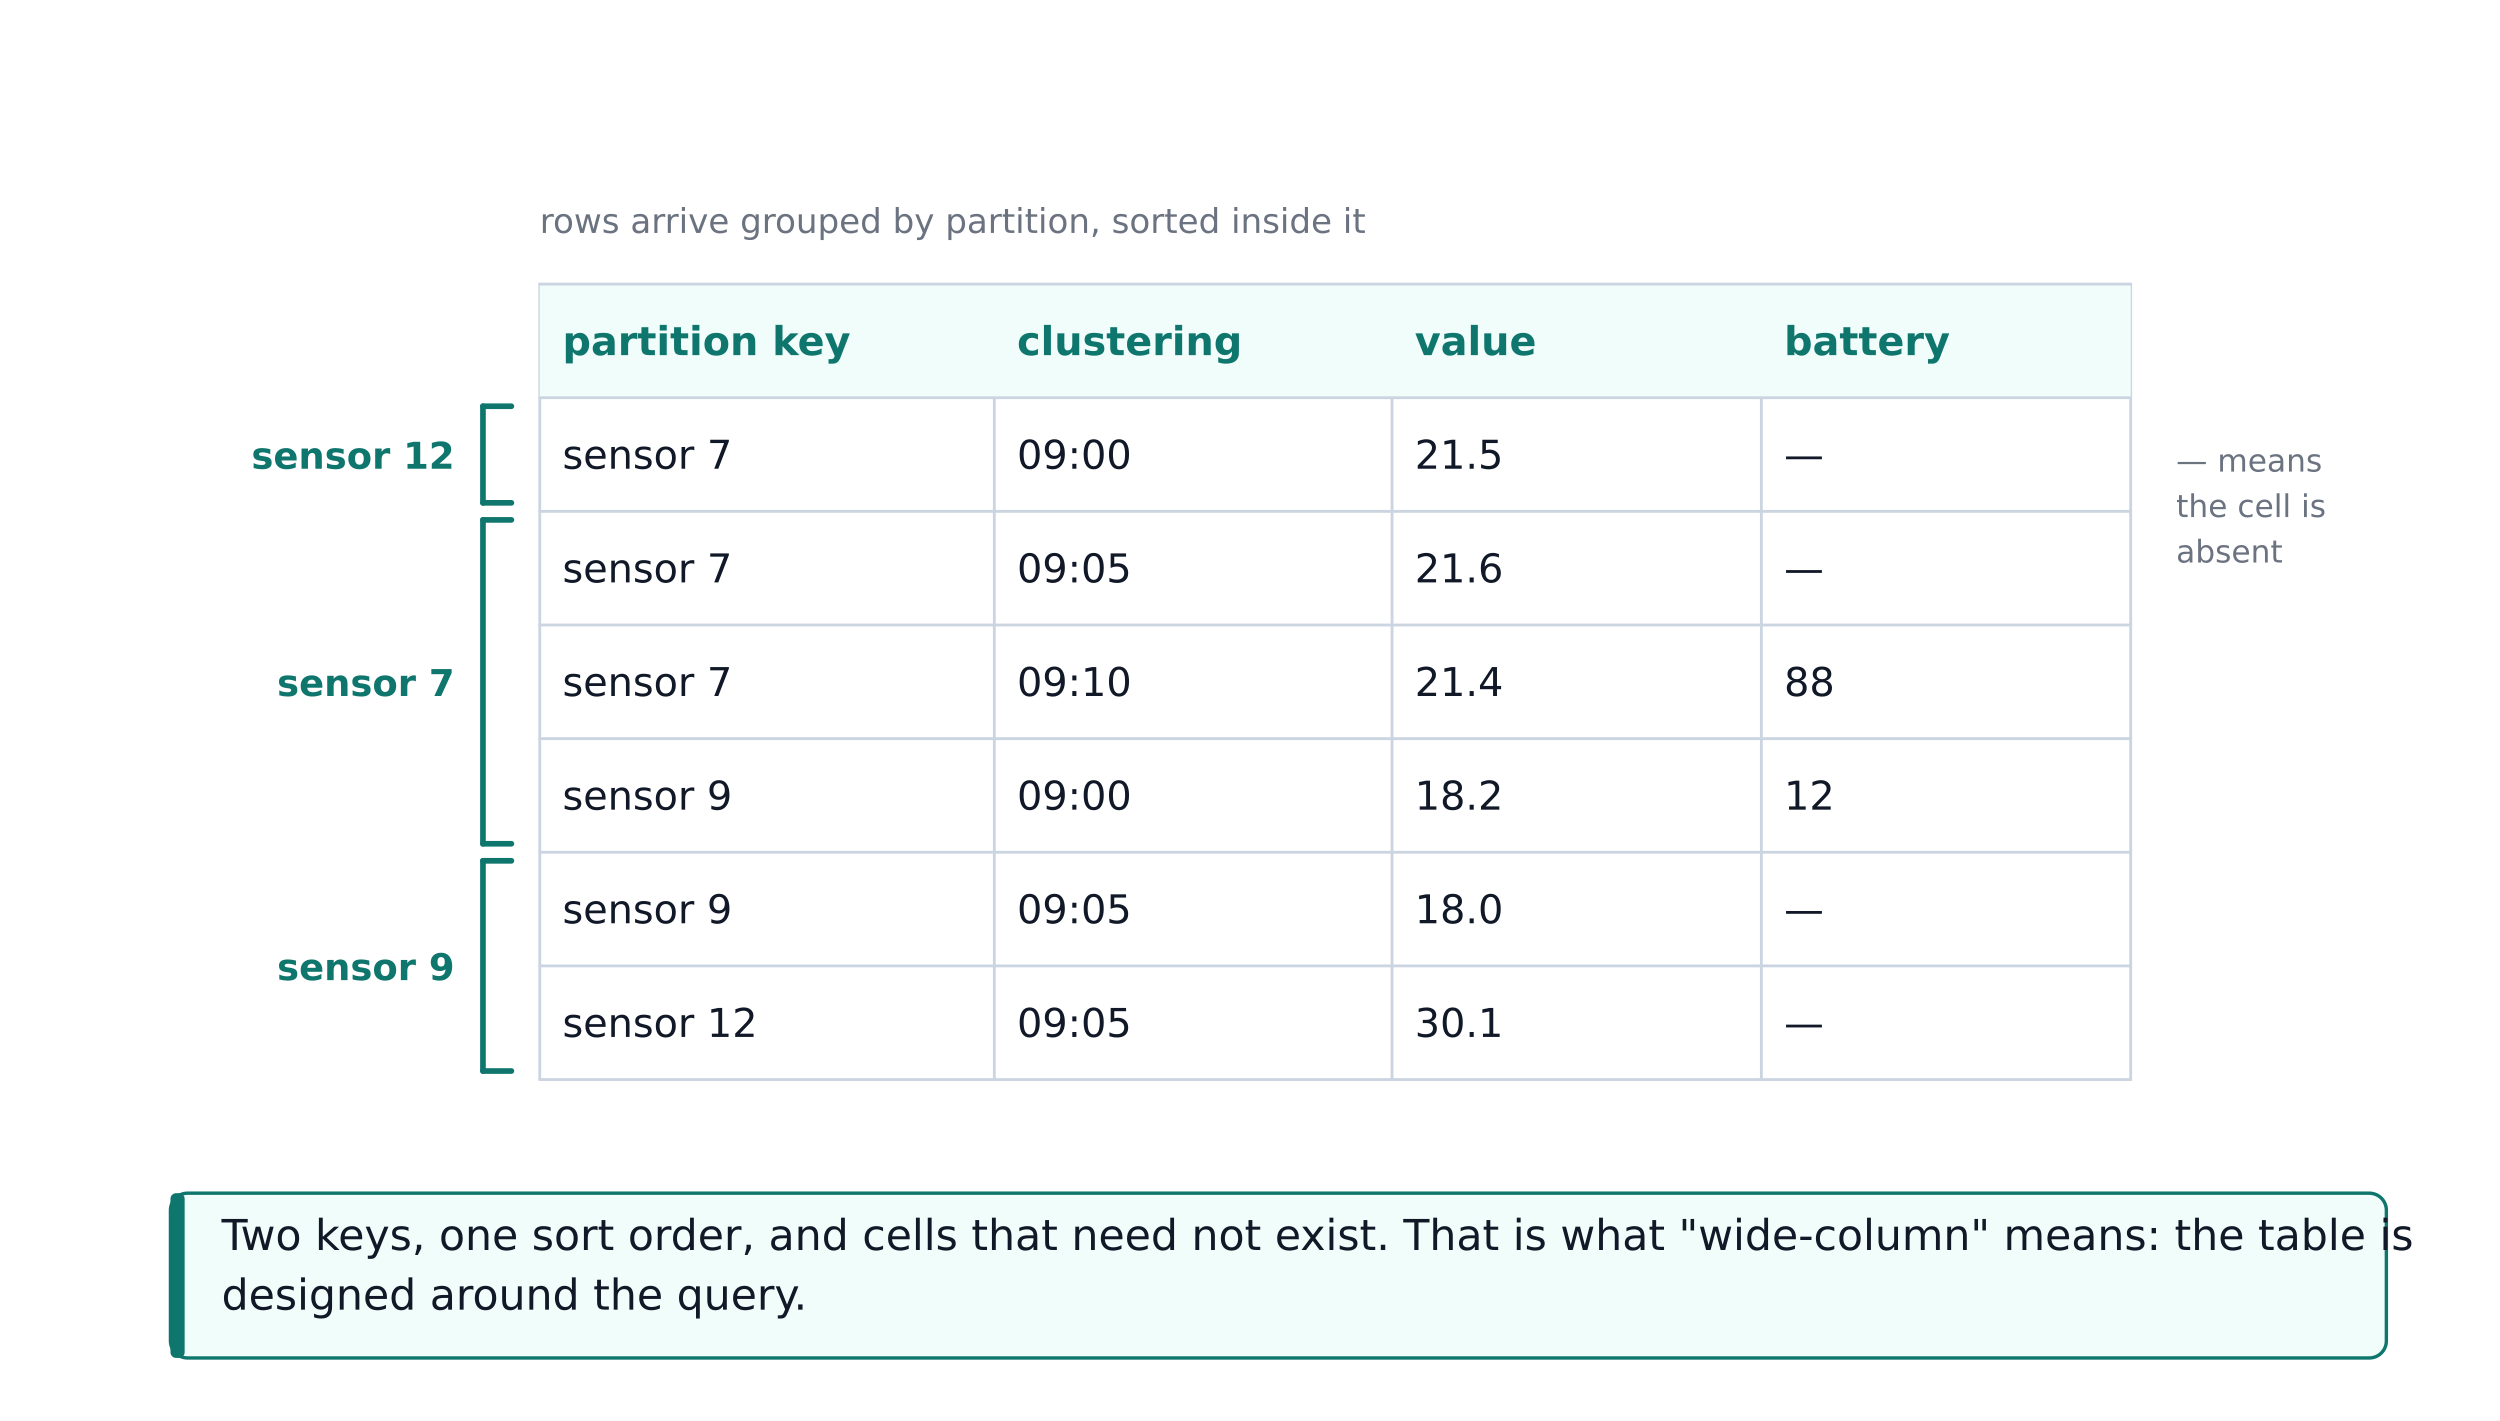
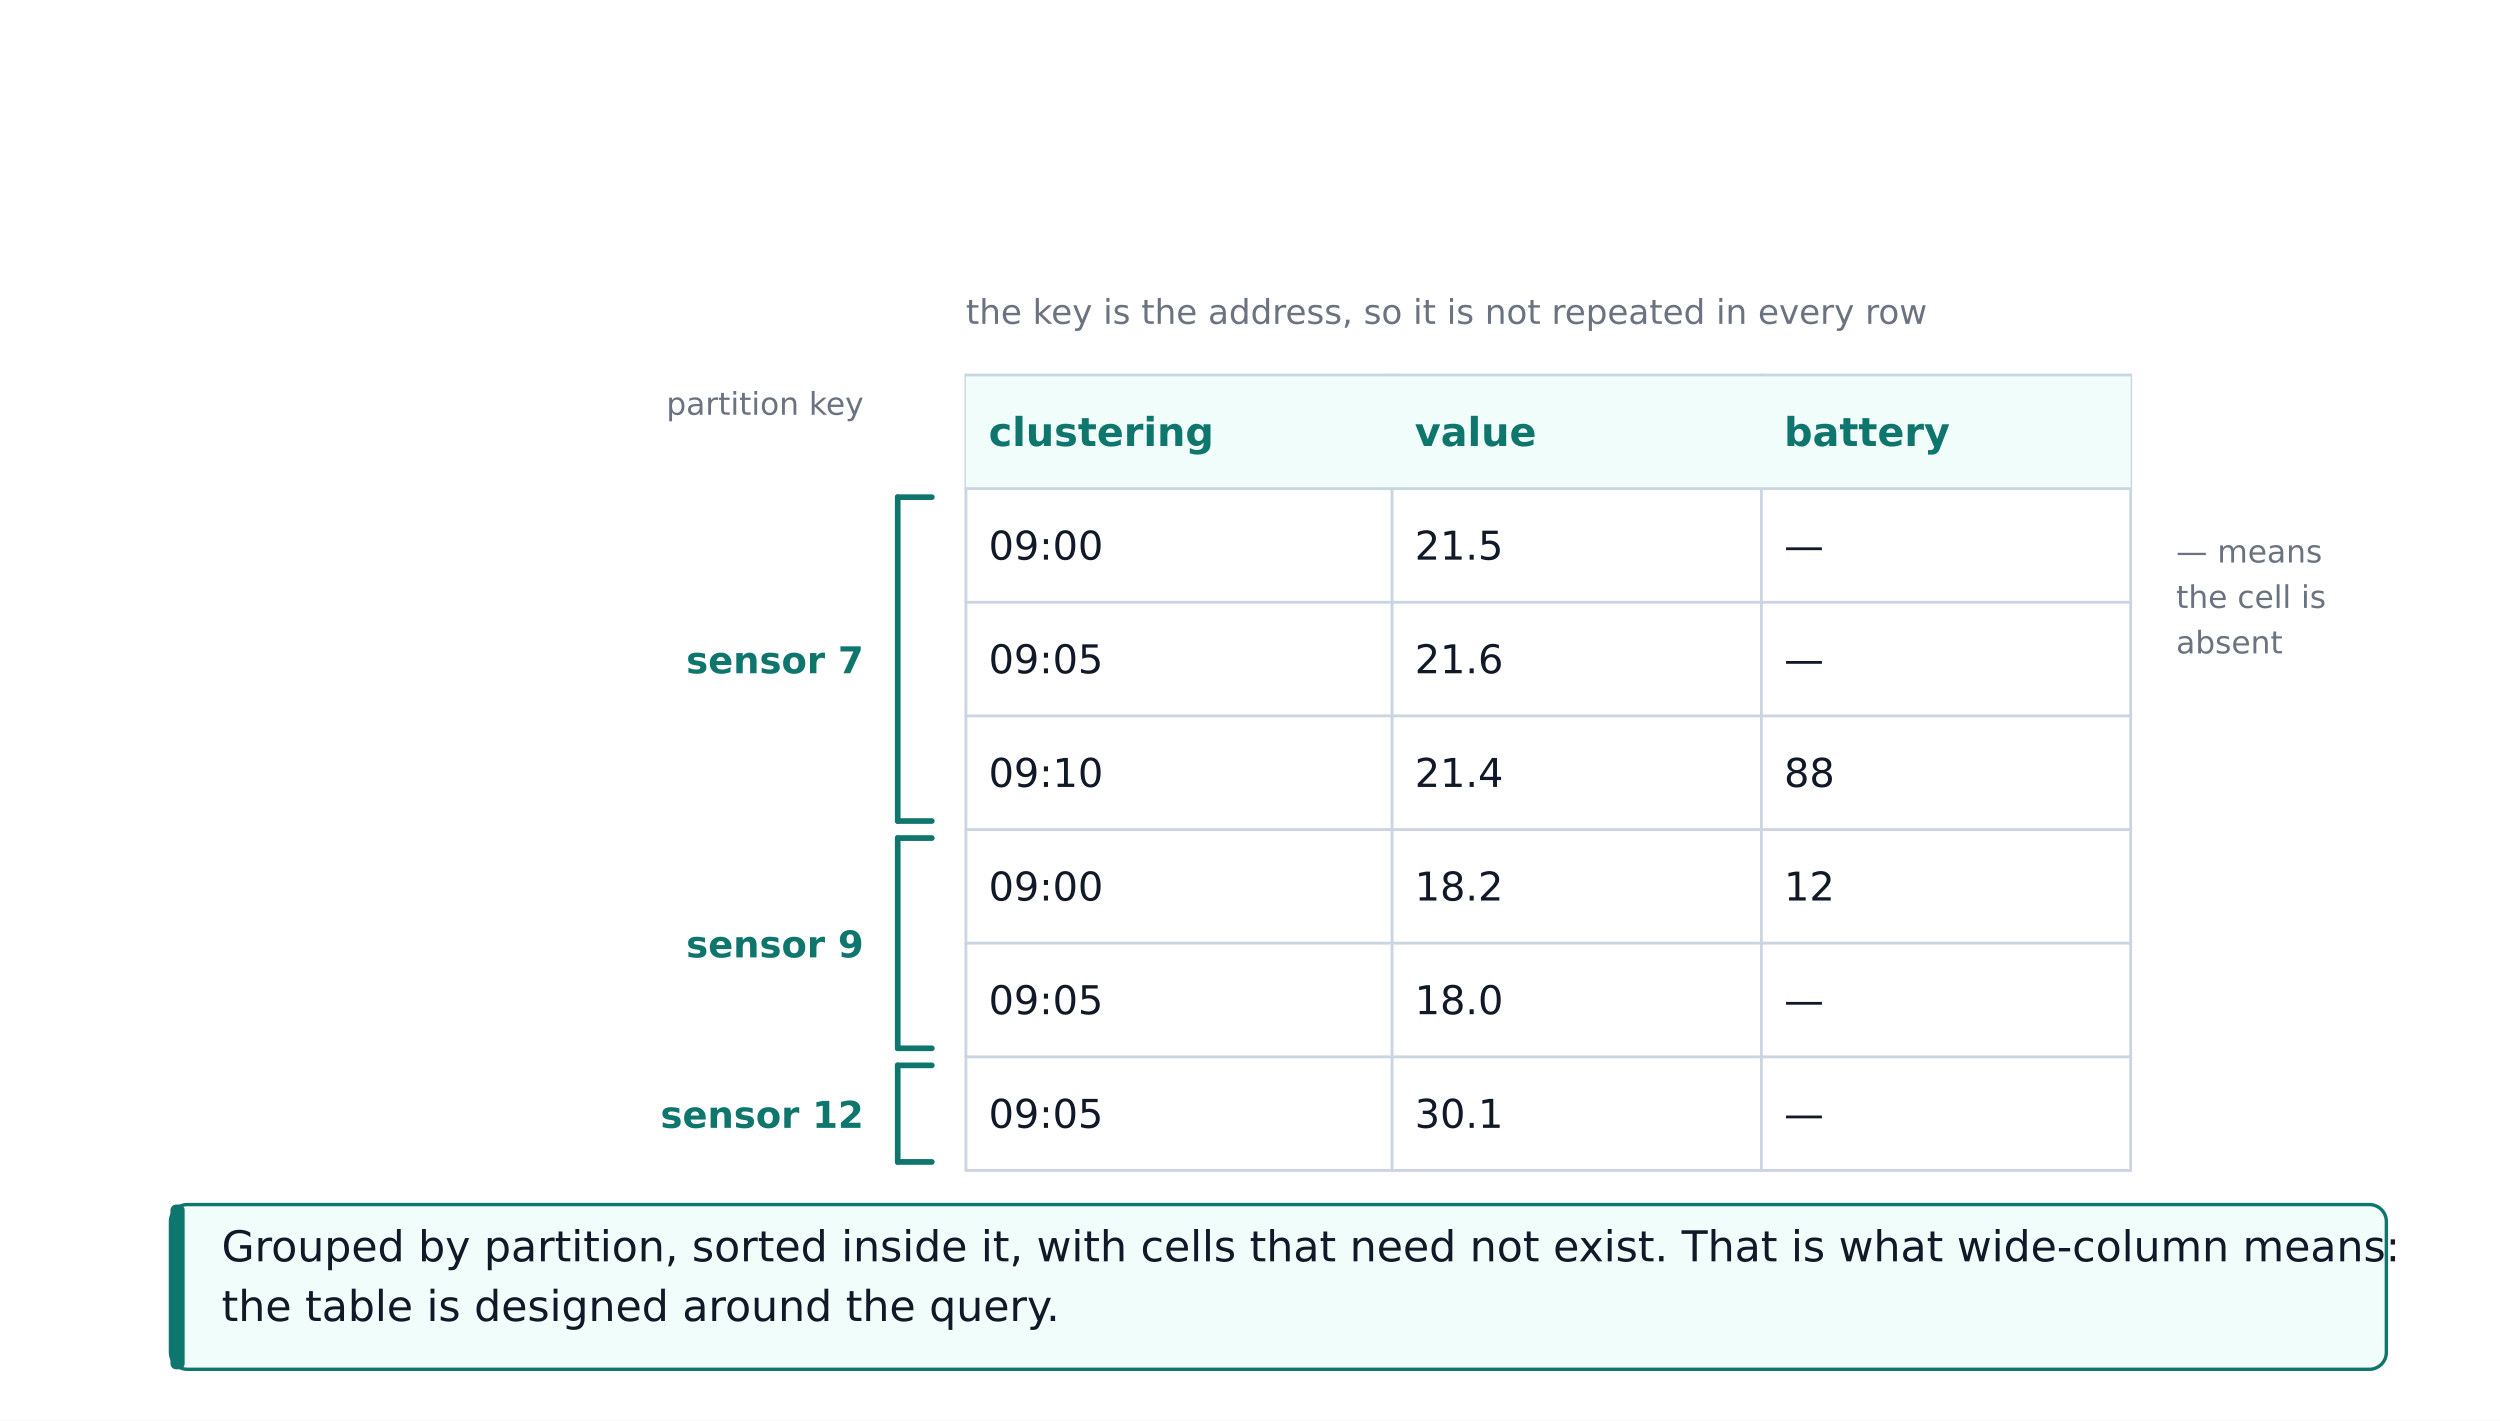
<svg xmlns="http://www.w3.org/2000/svg" width="880" height="500" viewBox="0 0 880 500">
  <defs>
    <marker id="arw_111827" viewBox="0 0 10 10" refX="9" refY="5" markerWidth="6" markerHeight="6" orient="auto-start-reverse">
      <path d="M0,0 L10,5 L0,10 z" fill="#111827" />
    </marker>
    <marker id="arw_0f766e" viewBox="0 0 10 10" refX="9" refY="5" markerWidth="6" markerHeight="6" orient="auto-start-reverse">
      <path d="M0,0 L10,5 L0,10 z" fill="#0f766e" />
    </marker>
    <marker id="arw_b45309" viewBox="0 0 10 10" refX="9" refY="5" markerWidth="6" markerHeight="6" orient="auto-start-reverse">
      <path d="M0,0 L10,5 L0,10 z" fill="#b45309" />
    </marker>
    <marker id="arw_b91c1c" viewBox="0 0 10 10" refX="9" refY="5" markerWidth="6" markerHeight="6" orient="auto-start-reverse">
      <path d="M0,0 L10,5 L0,10 z" fill="#b91c1c" />
    </marker>
    <marker id="arw_1d4ed8" viewBox="0 0 10 10" refX="9" refY="5" markerWidth="6" markerHeight="6" orient="auto-start-reverse">
      <path d="M0,0 L10,5 L0,10 z" fill="#1d4ed8" />
    </marker>
    <marker id="arw_6b7280" viewBox="0 0 10 10" refX="9" refY="5" markerWidth="6" markerHeight="6" orient="auto-start-reverse">
      <path d="M0,0 L10,5 L0,10 z" fill="#6b7280" />
    </marker>
    <marker id="arw_4b5563" viewBox="0 0 10 10" refX="9" refY="5" markerWidth="6" markerHeight="6" orient="auto-start-reverse">
      <path d="M0,0 L10,5 L0,10 z" fill="#4b5563" />
    </marker>
    <marker id="arw_15803d" viewBox="0 0 10 10" refX="9" refY="5" markerWidth="6" markerHeight="6" orient="auto-start-reverse">
      <path d="M0,0 L10,5 L0,10 z" fill="#15803d" />
    </marker>
    <marker id="arw_6d28d9" viewBox="0 0 10 10" refX="9" refY="5" markerWidth="6" markerHeight="6" orient="auto-start-reverse">
      <path d="M0,0 L10,5 L0,10 z" fill="#6d28d9" />
    </marker>
  </defs>
  <rect width="880" height="500" fill="#ffffff" />
-   <line x1="190.0" y1="100.0" x2="190.0" y2="380.0" stroke="#cbd5e1" stroke-width="1" stroke-linecap="round" />
-   <line x1="350.0" y1="100.0" x2="350.0" y2="380.0" stroke="#cbd5e1" stroke-width="1" stroke-linecap="round" />
-   <line x1="490.0" y1="100.0" x2="490.0" y2="380.0" stroke="#cbd5e1" stroke-width="1" stroke-linecap="round" />
-   <line x1="620.0" y1="100.0" x2="620.0" y2="380.0" stroke="#cbd5e1" stroke-width="1" stroke-linecap="round" />
-   <line x1="750.0" y1="100.0" x2="750.0" y2="380.0" stroke="#cbd5e1" stroke-width="1" stroke-linecap="round" />
-   <rect x="190.0" y="100.0" width="560.0" height="40.0" rx="0" fill="#f0fdfa" stroke="none" stroke-width="0" />
-   <line x1="190.0" y1="100.0" x2="750.0" y2="100.0" stroke="#cbd5e1" stroke-width="1" stroke-linecap="round" />
-   <text x="198.0" y="125.0" text-anchor="start" font-family="'DejaVu Sans', 'Noto Sans Symbols 2', 'Segoe UI Symbol', 'Apple Symbols', Verdana, sans-serif" font-size="14" fill="#0f766e" font-weight="700">partition key</text>
-   <text x="358.0" y="125.0" text-anchor="start" font-family="'DejaVu Sans', 'Noto Sans Symbols 2', 'Segoe UI Symbol', 'Apple Symbols', Verdana, sans-serif" font-size="14" fill="#0f766e" font-weight="700">clustering</text>
-   <text x="498.0" y="125.0" text-anchor="start" font-family="'DejaVu Sans', 'Noto Sans Symbols 2', 'Segoe UI Symbol', 'Apple Symbols', Verdana, sans-serif" font-size="14" fill="#0f766e" font-weight="700">value</text>
-   <text x="628.0" y="125.0" text-anchor="start" font-family="'DejaVu Sans', 'Noto Sans Symbols 2', 'Segoe UI Symbol', 'Apple Symbols', Verdana, sans-serif" font-size="14" fill="#0f766e" font-weight="700">battery</text>
-   <line x1="190.0" y1="140.0" x2="750.0" y2="140.0" stroke="#cbd5e1" stroke-width="1" stroke-linecap="round" />
-   <text x="198.0" y="165.0" text-anchor="start" font-family="'DejaVu Sans', 'Noto Sans Symbols 2', 'Segoe UI Symbol', 'Apple Symbols', Verdana, sans-serif" font-size="14" fill="#111827">sensor 7</text>
-   <text x="358.0" y="165.0" text-anchor="start" font-family="'DejaVu Sans', 'Noto Sans Symbols 2', 'Segoe UI Symbol', 'Apple Symbols', Verdana, sans-serif" font-size="14" fill="#111827">09:00</text>
-   <text x="498.0" y="165.0" text-anchor="start" font-family="'DejaVu Sans', 'Noto Sans Symbols 2', 'Segoe UI Symbol', 'Apple Symbols', Verdana, sans-serif" font-size="14" fill="#111827">21.5</text>
-   <text x="628.0" y="165.0" text-anchor="start" font-family="'DejaVu Sans', 'Noto Sans Symbols 2', 'Segoe UI Symbol', 'Apple Symbols', Verdana, sans-serif" font-size="14" fill="#111827">—</text>
-   <line x1="190.0" y1="180.0" x2="750.0" y2="180.0" stroke="#cbd5e1" stroke-width="1" stroke-linecap="round" />
-   <text x="198.0" y="205.0" text-anchor="start" font-family="'DejaVu Sans', 'Noto Sans Symbols 2', 'Segoe UI Symbol', 'Apple Symbols', Verdana, sans-serif" font-size="14" fill="#111827">sensor 7</text>
-   <text x="358.0" y="205.0" text-anchor="start" font-family="'DejaVu Sans', 'Noto Sans Symbols 2', 'Segoe UI Symbol', 'Apple Symbols', Verdana, sans-serif" font-size="14" fill="#111827">09:05</text>
-   <text x="498.0" y="205.0" text-anchor="start" font-family="'DejaVu Sans', 'Noto Sans Symbols 2', 'Segoe UI Symbol', 'Apple Symbols', Verdana, sans-serif" font-size="14" fill="#111827">21.6</text>
-   <text x="628.0" y="205.0" text-anchor="start" font-family="'DejaVu Sans', 'Noto Sans Symbols 2', 'Segoe UI Symbol', 'Apple Symbols', Verdana, sans-serif" font-size="14" fill="#111827">—</text>
-   <line x1="190.0" y1="220.0" x2="750.0" y2="220.0" stroke="#cbd5e1" stroke-width="1" stroke-linecap="round" />
-   <text x="198.0" y="245.0" text-anchor="start" font-family="'DejaVu Sans', 'Noto Sans Symbols 2', 'Segoe UI Symbol', 'Apple Symbols', Verdana, sans-serif" font-size="14" fill="#111827">sensor 7</text>
-   <text x="358.0" y="245.0" text-anchor="start" font-family="'DejaVu Sans', 'Noto Sans Symbols 2', 'Segoe UI Symbol', 'Apple Symbols', Verdana, sans-serif" font-size="14" fill="#111827">09:10</text>
-   <text x="498.0" y="245.0" text-anchor="start" font-family="'DejaVu Sans', 'Noto Sans Symbols 2', 'Segoe UI Symbol', 'Apple Symbols', Verdana, sans-serif" font-size="14" fill="#111827">21.4</text>
-   <text x="628.0" y="245.0" text-anchor="start" font-family="'DejaVu Sans', 'Noto Sans Symbols 2', 'Segoe UI Symbol', 'Apple Symbols', Verdana, sans-serif" font-size="14" fill="#111827">88</text>
-   <line x1="190.0" y1="260.0" x2="750.0" y2="260.0" stroke="#cbd5e1" stroke-width="1" stroke-linecap="round" />
-   <text x="198.0" y="285.0" text-anchor="start" font-family="'DejaVu Sans', 'Noto Sans Symbols 2', 'Segoe UI Symbol', 'Apple Symbols', Verdana, sans-serif" font-size="14" fill="#111827">sensor 9</text>
-   <text x="358.0" y="285.0" text-anchor="start" font-family="'DejaVu Sans', 'Noto Sans Symbols 2', 'Segoe UI Symbol', 'Apple Symbols', Verdana, sans-serif" font-size="14" fill="#111827">09:00</text>
-   <text x="498.0" y="285.0" text-anchor="start" font-family="'DejaVu Sans', 'Noto Sans Symbols 2', 'Segoe UI Symbol', 'Apple Symbols', Verdana, sans-serif" font-size="14" fill="#111827">18.2</text>
-   <text x="628.0" y="285.0" text-anchor="start" font-family="'DejaVu Sans', 'Noto Sans Symbols 2', 'Segoe UI Symbol', 'Apple Symbols', Verdana, sans-serif" font-size="14" fill="#111827">12</text>
-   <line x1="190.0" y1="300.0" x2="750.0" y2="300.0" stroke="#cbd5e1" stroke-width="1" stroke-linecap="round" />
-   <text x="198.0" y="325.0" text-anchor="start" font-family="'DejaVu Sans', 'Noto Sans Symbols 2', 'Segoe UI Symbol', 'Apple Symbols', Verdana, sans-serif" font-size="14" fill="#111827">sensor 9</text>
-   <text x="358.0" y="325.0" text-anchor="start" font-family="'DejaVu Sans', 'Noto Sans Symbols 2', 'Segoe UI Symbol', 'Apple Symbols', Verdana, sans-serif" font-size="14" fill="#111827">09:05</text>
-   <text x="498.0" y="325.0" text-anchor="start" font-family="'DejaVu Sans', 'Noto Sans Symbols 2', 'Segoe UI Symbol', 'Apple Symbols', Verdana, sans-serif" font-size="14" fill="#111827">18.0</text>
-   <text x="628.0" y="325.0" text-anchor="start" font-family="'DejaVu Sans', 'Noto Sans Symbols 2', 'Segoe UI Symbol', 'Apple Symbols', Verdana, sans-serif" font-size="14" fill="#111827">—</text>
-   <line x1="190.0" y1="340.0" x2="750.0" y2="340.0" stroke="#cbd5e1" stroke-width="1" stroke-linecap="round" />
-   <text x="198.0" y="365.0" text-anchor="start" font-family="'DejaVu Sans', 'Noto Sans Symbols 2', 'Segoe UI Symbol', 'Apple Symbols', Verdana, sans-serif" font-size="14" fill="#111827">sensor 12</text>
-   <text x="358.0" y="365.0" text-anchor="start" font-family="'DejaVu Sans', 'Noto Sans Symbols 2', 'Segoe UI Symbol', 'Apple Symbols', Verdana, sans-serif" font-size="14" fill="#111827">09:05</text>
-   <text x="498.0" y="365.0" text-anchor="start" font-family="'DejaVu Sans', 'Noto Sans Symbols 2', 'Segoe UI Symbol', 'Apple Symbols', Verdana, sans-serif" font-size="14" fill="#111827">30.1</text>
-   <text x="628.0" y="365.0" text-anchor="start" font-family="'DejaVu Sans', 'Noto Sans Symbols 2', 'Segoe UI Symbol', 'Apple Symbols', Verdana, sans-serif" font-size="14" fill="#111827">—</text>
-   <line x1="190.0" y1="380.0" x2="750.0" y2="380.0" stroke="#cbd5e1" stroke-width="1" stroke-linecap="round" />
-   <line x1="170.0" y1="143.0" x2="170.0" y2="177.0" stroke="#0f766e" stroke-width="2" stroke-linecap="round" />
-   <line x1="170.0" y1="143.0" x2="180.0" y2="143.0" stroke="#0f766e" stroke-width="2" stroke-linecap="round" />
-   <line x1="170.0" y1="177.0" x2="180.0" y2="177.0" stroke="#0f766e" stroke-width="2" stroke-linecap="round" />
-   <text x="160.0" y="165.0" text-anchor="end" font-family="'DejaVu Sans', 'Noto Sans Symbols 2', 'Segoe UI Symbol', 'Apple Symbols', Verdana, sans-serif" font-size="13" fill="#0f766e" font-weight="700">sensor 12</text>
-   <line x1="170.0" y1="183.0" x2="170.0" y2="297.0" stroke="#0f766e" stroke-width="2" stroke-linecap="round" />
-   <line x1="170.0" y1="183.0" x2="180.0" y2="183.0" stroke="#0f766e" stroke-width="2" stroke-linecap="round" />
-   <line x1="170.0" y1="297.0" x2="180.0" y2="297.0" stroke="#0f766e" stroke-width="2" stroke-linecap="round" />
-   <text x="160.0" y="245.0" text-anchor="end" font-family="'DejaVu Sans', 'Noto Sans Symbols 2', 'Segoe UI Symbol', 'Apple Symbols', Verdana, sans-serif" font-size="13" fill="#0f766e" font-weight="700">sensor 7</text>
-   <line x1="170.0" y1="303.0" x2="170.0" y2="377.0" stroke="#0f766e" stroke-width="2" stroke-linecap="round" />
-   <line x1="170.0" y1="303.0" x2="180.0" y2="303.0" stroke="#0f766e" stroke-width="2" stroke-linecap="round" />
-   <line x1="170.0" y1="377.0" x2="180.0" y2="377.0" stroke="#0f766e" stroke-width="2" stroke-linecap="round" />
-   <text x="160.0" y="345.0" text-anchor="end" font-family="'DejaVu Sans', 'Noto Sans Symbols 2', 'Segoe UI Symbol', 'Apple Symbols', Verdana, sans-serif" font-size="13" fill="#0f766e" font-weight="700">sensor 9</text>
-   <text x="190.0" y="82.0" text-anchor="start" font-family="'DejaVu Sans', 'Noto Sans Symbols 2', 'Segoe UI Symbol', 'Apple Symbols', Verdana, sans-serif" font-size="12" fill="#6b7280">rows arrive grouped by partition, sorted inside it</text>
-   <text x="766.0" y="166.0" text-anchor="start" font-family="'DejaVu Sans', 'Noto Sans Symbols 2', 'Segoe UI Symbol', 'Apple Symbols', Verdana, sans-serif" font-size="11" fill="#6b7280">— means</text>
-   <text x="766.0" y="182.0" text-anchor="start" font-family="'DejaVu Sans', 'Noto Sans Symbols 2', 'Segoe UI Symbol', 'Apple Symbols', Verdana, sans-serif" font-size="11" fill="#6b7280">the cell is</text>
-   <text x="766.0" y="198.0" text-anchor="start" font-family="'DejaVu Sans', 'Noto Sans Symbols 2', 'Segoe UI Symbol', 'Apple Symbols', Verdana, sans-serif" font-size="11" fill="#6b7280">absent</text>
-   <rect x="60.0" y="420.0" width="780.0" height="58.0" rx="6" fill="#f0fdfa" stroke="#0f766e" stroke-width="1.2" />
-   <rect x="60.0" y="420.0" width="5.0" height="58.0" rx="2" fill="#0f766e" stroke="#0f766e" stroke-width="0" />
-   <text x="78.0" y="440.0" text-anchor="start" font-family="'DejaVu Sans', 'Noto Sans Symbols 2', 'Segoe UI Symbol', 'Apple Symbols', Verdana, sans-serif" font-size="15" fill="#111827">Two keys, one sort order, and cells that need not exist. That is what "wide-column" means: the table is</text>
-   <text x="78.0" y="461.0" text-anchor="start" font-family="'DejaVu Sans', 'Noto Sans Symbols 2', 'Segoe UI Symbol', 'Apple Symbols', Verdana, sans-serif" font-size="15" fill="#111827">designed around the query.</text>
+   <line x1="340.0" y1="132.0" x2="340.0" y2="412.0" stroke="#cbd5e1" stroke-width="1" stroke-linecap="round" />
+   <line x1="490.0" y1="132.0" x2="490.0" y2="412.0" stroke="#cbd5e1" stroke-width="1" stroke-linecap="round" />
+   <line x1="620.0" y1="132.0" x2="620.0" y2="412.0" stroke="#cbd5e1" stroke-width="1" stroke-linecap="round" />
+   <line x1="750.0" y1="132.0" x2="750.0" y2="412.0" stroke="#cbd5e1" stroke-width="1" stroke-linecap="round" />
+   <rect x="340.0" y="132.0" width="410.0" height="40.0" rx="0" fill="#f0fdfa" stroke="none" stroke-width="0" />
+   <line x1="340.0" y1="132.0" x2="750.0" y2="132.0" stroke="#cbd5e1" stroke-width="1" stroke-linecap="round" />
+   <text x="348.0" y="157.0" text-anchor="start" font-family="'DejaVu Sans', 'Noto Sans Symbols 2', 'Segoe UI Symbol', 'Apple Symbols', Verdana, sans-serif" font-size="14" fill="#0f766e" font-weight="700">clustering</text>
+   <text x="498.0" y="157.0" text-anchor="start" font-family="'DejaVu Sans', 'Noto Sans Symbols 2', 'Segoe UI Symbol', 'Apple Symbols', Verdana, sans-serif" font-size="14" fill="#0f766e" font-weight="700">value</text>
+   <text x="628.0" y="157.0" text-anchor="start" font-family="'DejaVu Sans', 'Noto Sans Symbols 2', 'Segoe UI Symbol', 'Apple Symbols', Verdana, sans-serif" font-size="14" fill="#0f766e" font-weight="700">battery</text>
+   <line x1="340.0" y1="172.0" x2="750.0" y2="172.0" stroke="#cbd5e1" stroke-width="1" stroke-linecap="round" />
+   <text x="348.0" y="197.0" text-anchor="start" font-family="'DejaVu Sans', 'Noto Sans Symbols 2', 'Segoe UI Symbol', 'Apple Symbols', Verdana, sans-serif" font-size="14" fill="#111827">09:00</text>
+   <text x="498.0" y="197.0" text-anchor="start" font-family="'DejaVu Sans', 'Noto Sans Symbols 2', 'Segoe UI Symbol', 'Apple Symbols', Verdana, sans-serif" font-size="14" fill="#111827">21.5</text>
+   <text x="628.0" y="197.0" text-anchor="start" font-family="'DejaVu Sans', 'Noto Sans Symbols 2', 'Segoe UI Symbol', 'Apple Symbols', Verdana, sans-serif" font-size="14" fill="#111827">—</text>
+   <line x1="340.0" y1="212.0" x2="750.0" y2="212.0" stroke="#cbd5e1" stroke-width="1" stroke-linecap="round" />
+   <text x="348.0" y="237.0" text-anchor="start" font-family="'DejaVu Sans', 'Noto Sans Symbols 2', 'Segoe UI Symbol', 'Apple Symbols', Verdana, sans-serif" font-size="14" fill="#111827">09:05</text>
+   <text x="498.0" y="237.0" text-anchor="start" font-family="'DejaVu Sans', 'Noto Sans Symbols 2', 'Segoe UI Symbol', 'Apple Symbols', Verdana, sans-serif" font-size="14" fill="#111827">21.6</text>
+   <text x="628.0" y="237.0" text-anchor="start" font-family="'DejaVu Sans', 'Noto Sans Symbols 2', 'Segoe UI Symbol', 'Apple Symbols', Verdana, sans-serif" font-size="14" fill="#111827">—</text>
+   <line x1="340.0" y1="252.0" x2="750.0" y2="252.0" stroke="#cbd5e1" stroke-width="1" stroke-linecap="round" />
+   <text x="348.0" y="277.0" text-anchor="start" font-family="'DejaVu Sans', 'Noto Sans Symbols 2', 'Segoe UI Symbol', 'Apple Symbols', Verdana, sans-serif" font-size="14" fill="#111827">09:10</text>
+   <text x="498.0" y="277.0" text-anchor="start" font-family="'DejaVu Sans', 'Noto Sans Symbols 2', 'Segoe UI Symbol', 'Apple Symbols', Verdana, sans-serif" font-size="14" fill="#111827">21.4</text>
+   <text x="628.0" y="277.0" text-anchor="start" font-family="'DejaVu Sans', 'Noto Sans Symbols 2', 'Segoe UI Symbol', 'Apple Symbols', Verdana, sans-serif" font-size="14" fill="#111827">88</text>
+   <line x1="340.0" y1="292.0" x2="750.0" y2="292.0" stroke="#cbd5e1" stroke-width="1" stroke-linecap="round" />
+   <text x="348.0" y="317.0" text-anchor="start" font-family="'DejaVu Sans', 'Noto Sans Symbols 2', 'Segoe UI Symbol', 'Apple Symbols', Verdana, sans-serif" font-size="14" fill="#111827">09:00</text>
+   <text x="498.0" y="317.0" text-anchor="start" font-family="'DejaVu Sans', 'Noto Sans Symbols 2', 'Segoe UI Symbol', 'Apple Symbols', Verdana, sans-serif" font-size="14" fill="#111827">18.2</text>
+   <text x="628.0" y="317.0" text-anchor="start" font-family="'DejaVu Sans', 'Noto Sans Symbols 2', 'Segoe UI Symbol', 'Apple Symbols', Verdana, sans-serif" font-size="14" fill="#111827">12</text>
+   <line x1="340.0" y1="332.0" x2="750.0" y2="332.0" stroke="#cbd5e1" stroke-width="1" stroke-linecap="round" />
+   <text x="348.0" y="357.0" text-anchor="start" font-family="'DejaVu Sans', 'Noto Sans Symbols 2', 'Segoe UI Symbol', 'Apple Symbols', Verdana, sans-serif" font-size="14" fill="#111827">09:05</text>
+   <text x="498.0" y="357.0" text-anchor="start" font-family="'DejaVu Sans', 'Noto Sans Symbols 2', 'Segoe UI Symbol', 'Apple Symbols', Verdana, sans-serif" font-size="14" fill="#111827">18.0</text>
+   <text x="628.0" y="357.0" text-anchor="start" font-family="'DejaVu Sans', 'Noto Sans Symbols 2', 'Segoe UI Symbol', 'Apple Symbols', Verdana, sans-serif" font-size="14" fill="#111827">—</text>
+   <line x1="340.0" y1="372.0" x2="750.0" y2="372.0" stroke="#cbd5e1" stroke-width="1" stroke-linecap="round" />
+   <text x="348.0" y="397.0" text-anchor="start" font-family="'DejaVu Sans', 'Noto Sans Symbols 2', 'Segoe UI Symbol', 'Apple Symbols', Verdana, sans-serif" font-size="14" fill="#111827">09:05</text>
+   <text x="498.0" y="397.0" text-anchor="start" font-family="'DejaVu Sans', 'Noto Sans Symbols 2', 'Segoe UI Symbol', 'Apple Symbols', Verdana, sans-serif" font-size="14" fill="#111827">30.1</text>
+   <text x="628.0" y="397.0" text-anchor="start" font-family="'DejaVu Sans', 'Noto Sans Symbols 2', 'Segoe UI Symbol', 'Apple Symbols', Verdana, sans-serif" font-size="14" fill="#111827">—</text>
+   <line x1="340.0" y1="412.0" x2="750.0" y2="412.0" stroke="#cbd5e1" stroke-width="1" stroke-linecap="round" />
+   <line x1="316.0" y1="175.0" x2="316.0" y2="289.0" stroke="#0f766e" stroke-width="2" stroke-linecap="round" />
+   <line x1="316.0" y1="175.0" x2="328.0" y2="175.0" stroke="#0f766e" stroke-width="2" stroke-linecap="round" />
+   <line x1="316.0" y1="289.0" x2="328.0" y2="289.0" stroke="#0f766e" stroke-width="2" stroke-linecap="round" />
+   <text x="304.0" y="237.0" text-anchor="end" font-family="'DejaVu Sans', 'Noto Sans Symbols 2', 'Segoe UI Symbol', 'Apple Symbols', Verdana, sans-serif" font-size="13" fill="#0f766e" font-weight="700">sensor 7</text>
+   <line x1="316.0" y1="295.0" x2="316.0" y2="369.0" stroke="#0f766e" stroke-width="2" stroke-linecap="round" />
+   <line x1="316.0" y1="295.0" x2="328.0" y2="295.0" stroke="#0f766e" stroke-width="2" stroke-linecap="round" />
+   <line x1="316.0" y1="369.0" x2="328.0" y2="369.0" stroke="#0f766e" stroke-width="2" stroke-linecap="round" />
+   <text x="304.0" y="337.0" text-anchor="end" font-family="'DejaVu Sans', 'Noto Sans Symbols 2', 'Segoe UI Symbol', 'Apple Symbols', Verdana, sans-serif" font-size="13" fill="#0f766e" font-weight="700">sensor 9</text>
+   <line x1="316.0" y1="375.0" x2="316.0" y2="409.0" stroke="#0f766e" stroke-width="2" stroke-linecap="round" />
+   <line x1="316.0" y1="375.0" x2="328.0" y2="375.0" stroke="#0f766e" stroke-width="2" stroke-linecap="round" />
+   <line x1="316.0" y1="409.0" x2="328.0" y2="409.0" stroke="#0f766e" stroke-width="2" stroke-linecap="round" />
+   <text x="304.0" y="397.0" text-anchor="end" font-family="'DejaVu Sans', 'Noto Sans Symbols 2', 'Segoe UI Symbol', 'Apple Symbols', Verdana, sans-serif" font-size="13" fill="#0f766e" font-weight="700">sensor 12</text>
+   <text x="304.0" y="146.0" text-anchor="end" font-family="'DejaVu Sans', 'Noto Sans Symbols 2', 'Segoe UI Symbol', 'Apple Symbols', Verdana, sans-serif" font-size="11" fill="#6b7280">partition key</text>
+   <text x="340.0" y="114.0" text-anchor="start" font-family="'DejaVu Sans', 'Noto Sans Symbols 2', 'Segoe UI Symbol', 'Apple Symbols', Verdana, sans-serif" font-size="12" fill="#6b7280">the key is the address, so it is not repeated in every row</text>
+   <text x="766.0" y="198.0" text-anchor="start" font-family="'DejaVu Sans', 'Noto Sans Symbols 2', 'Segoe UI Symbol', 'Apple Symbols', Verdana, sans-serif" font-size="11" fill="#6b7280">— means</text>
+   <text x="766.0" y="214.0" text-anchor="start" font-family="'DejaVu Sans', 'Noto Sans Symbols 2', 'Segoe UI Symbol', 'Apple Symbols', Verdana, sans-serif" font-size="11" fill="#6b7280">the cell is</text>
+   <text x="766.0" y="230.0" text-anchor="start" font-family="'DejaVu Sans', 'Noto Sans Symbols 2', 'Segoe UI Symbol', 'Apple Symbols', Verdana, sans-serif" font-size="11" fill="#6b7280">absent</text>
+   <rect x="60.0" y="424.0" width="780.0" height="58.0" rx="6" fill="#f0fdfa" stroke="#0f766e" stroke-width="1.2" />
+   <rect x="60.0" y="424.0" width="5.0" height="58.0" rx="2" fill="#0f766e" stroke="#0f766e" stroke-width="0" />
+   <text x="78.0" y="444.0" text-anchor="start" font-family="'DejaVu Sans', 'Noto Sans Symbols 2', 'Segoe UI Symbol', 'Apple Symbols', Verdana, sans-serif" font-size="15" fill="#111827">Grouped by partition, sorted inside it, with cells that need not exist. That is what wide-column means:</text>
+   <text x="78.0" y="465.0" text-anchor="start" font-family="'DejaVu Sans', 'Noto Sans Symbols 2', 'Segoe UI Symbol', 'Apple Symbols', Verdana, sans-serif" font-size="15" fill="#111827">the table is designed around the query.</text>
</svg>
